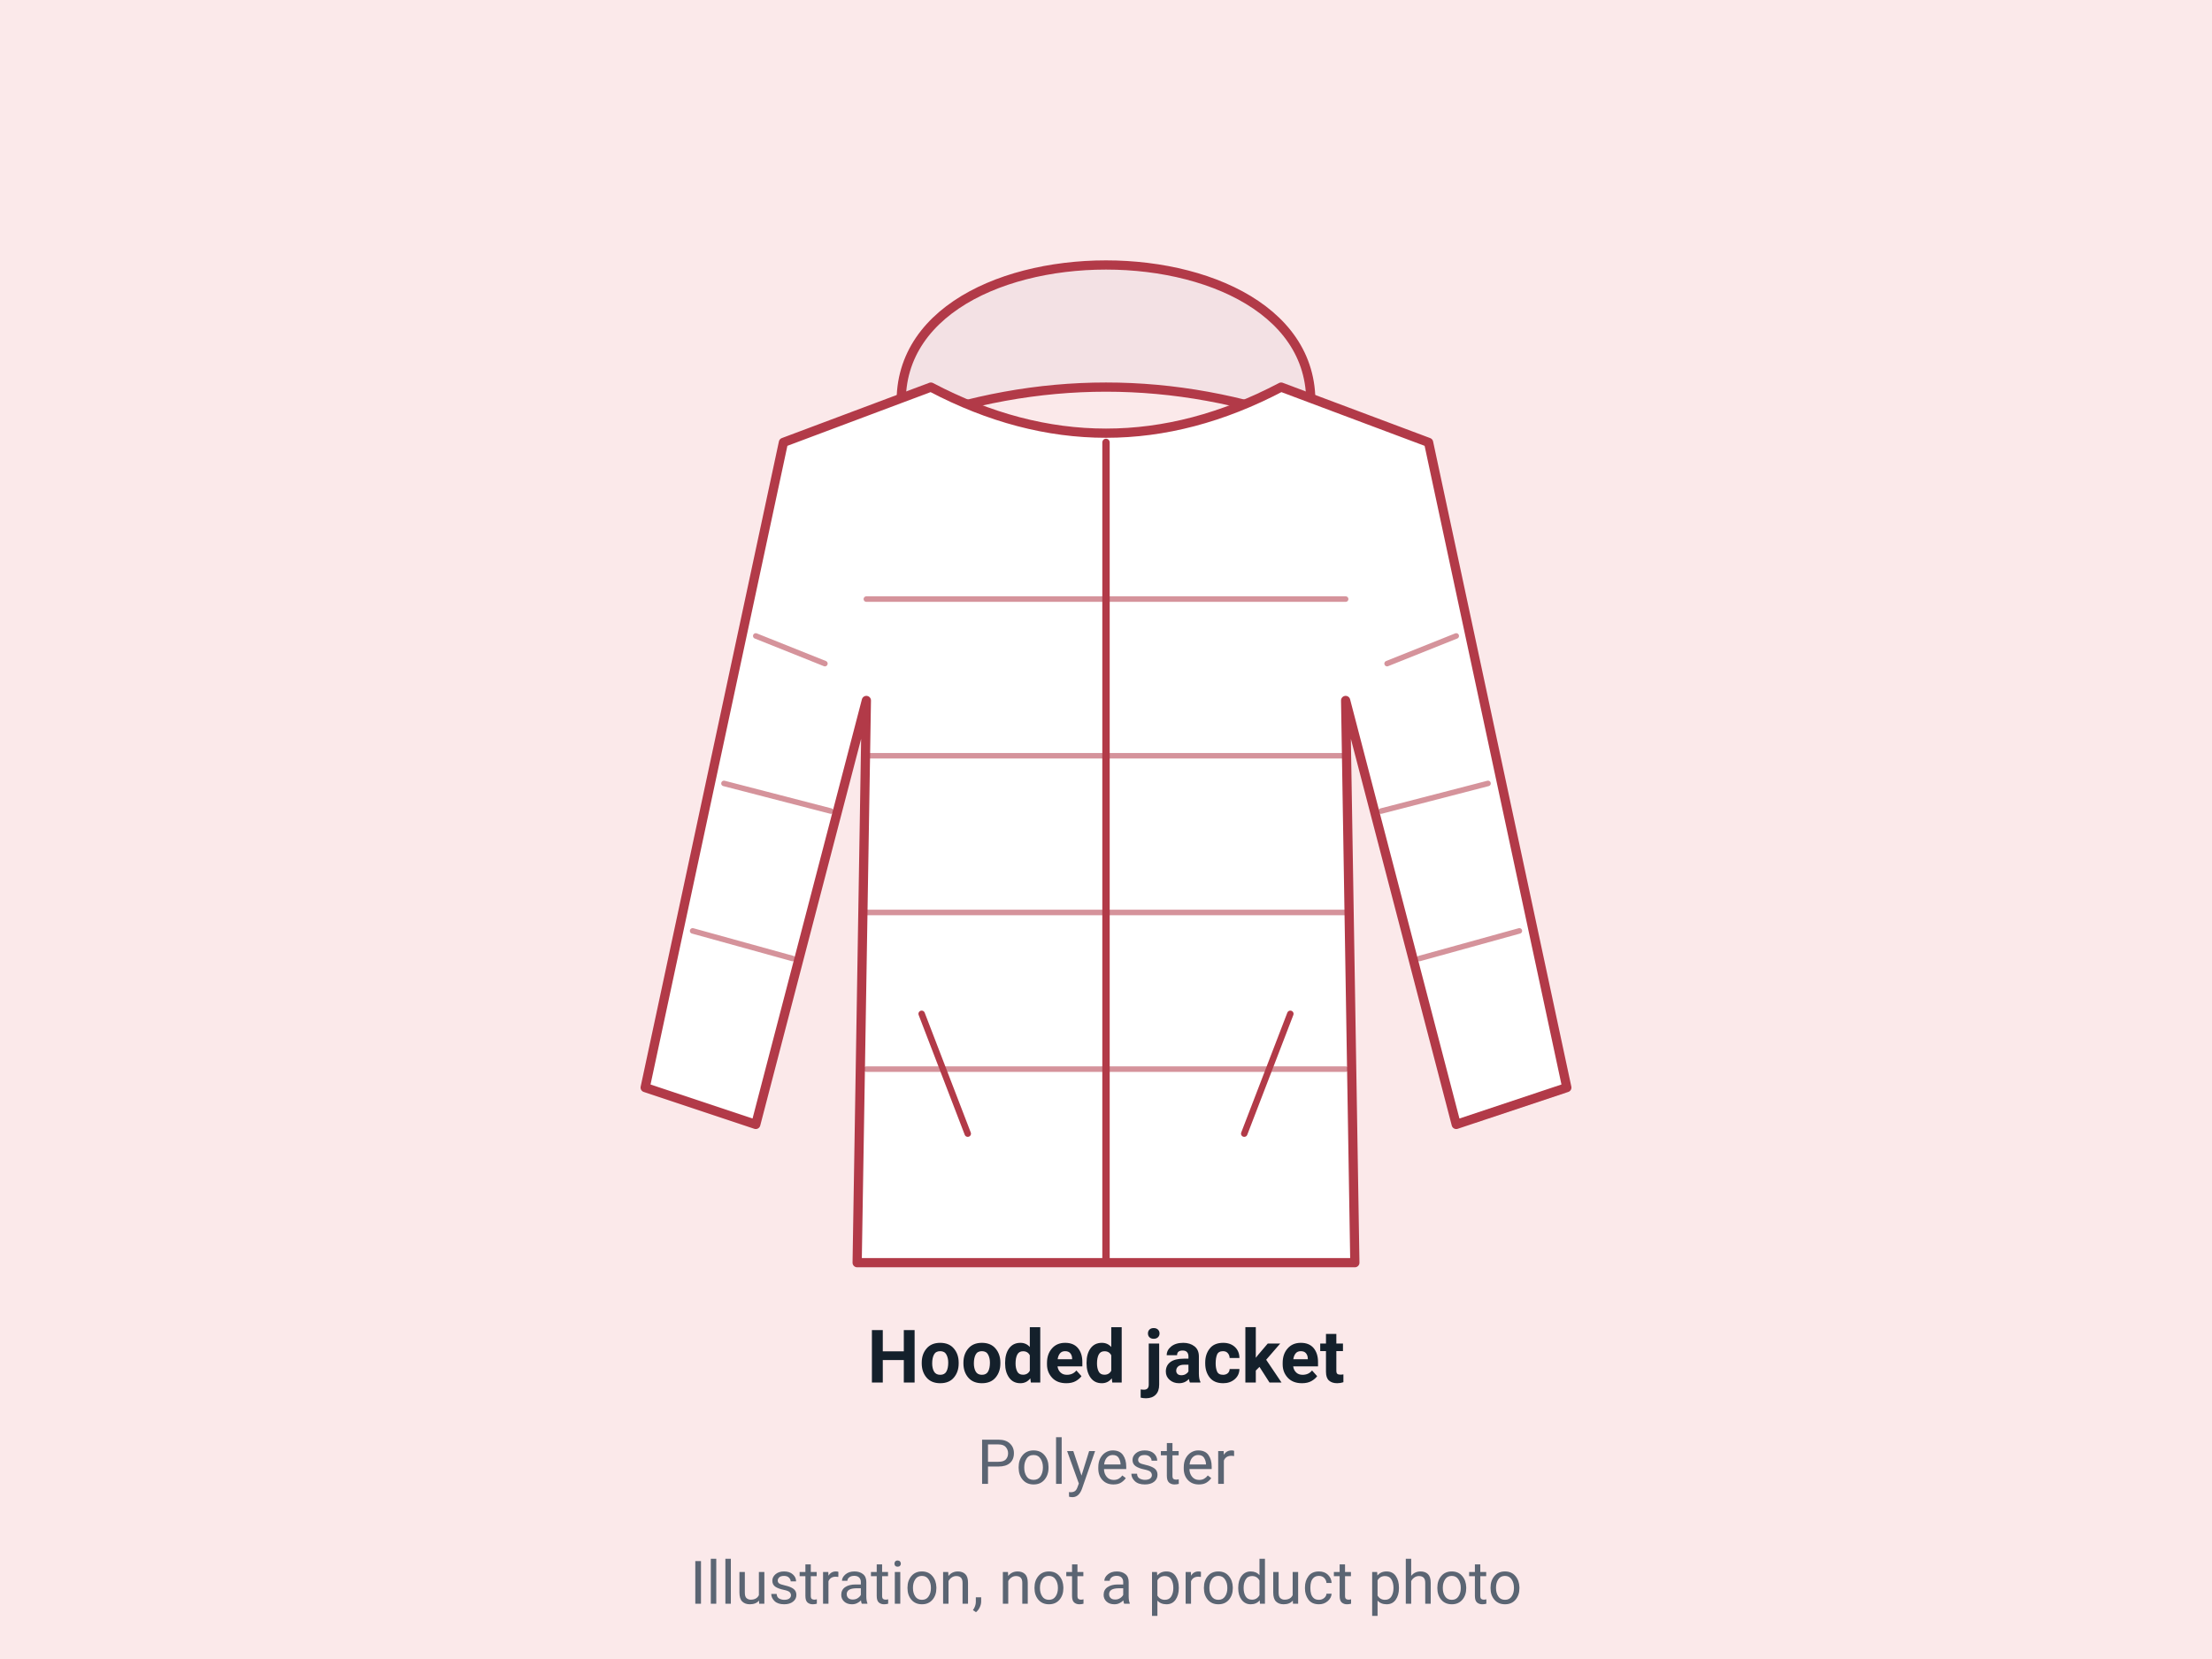
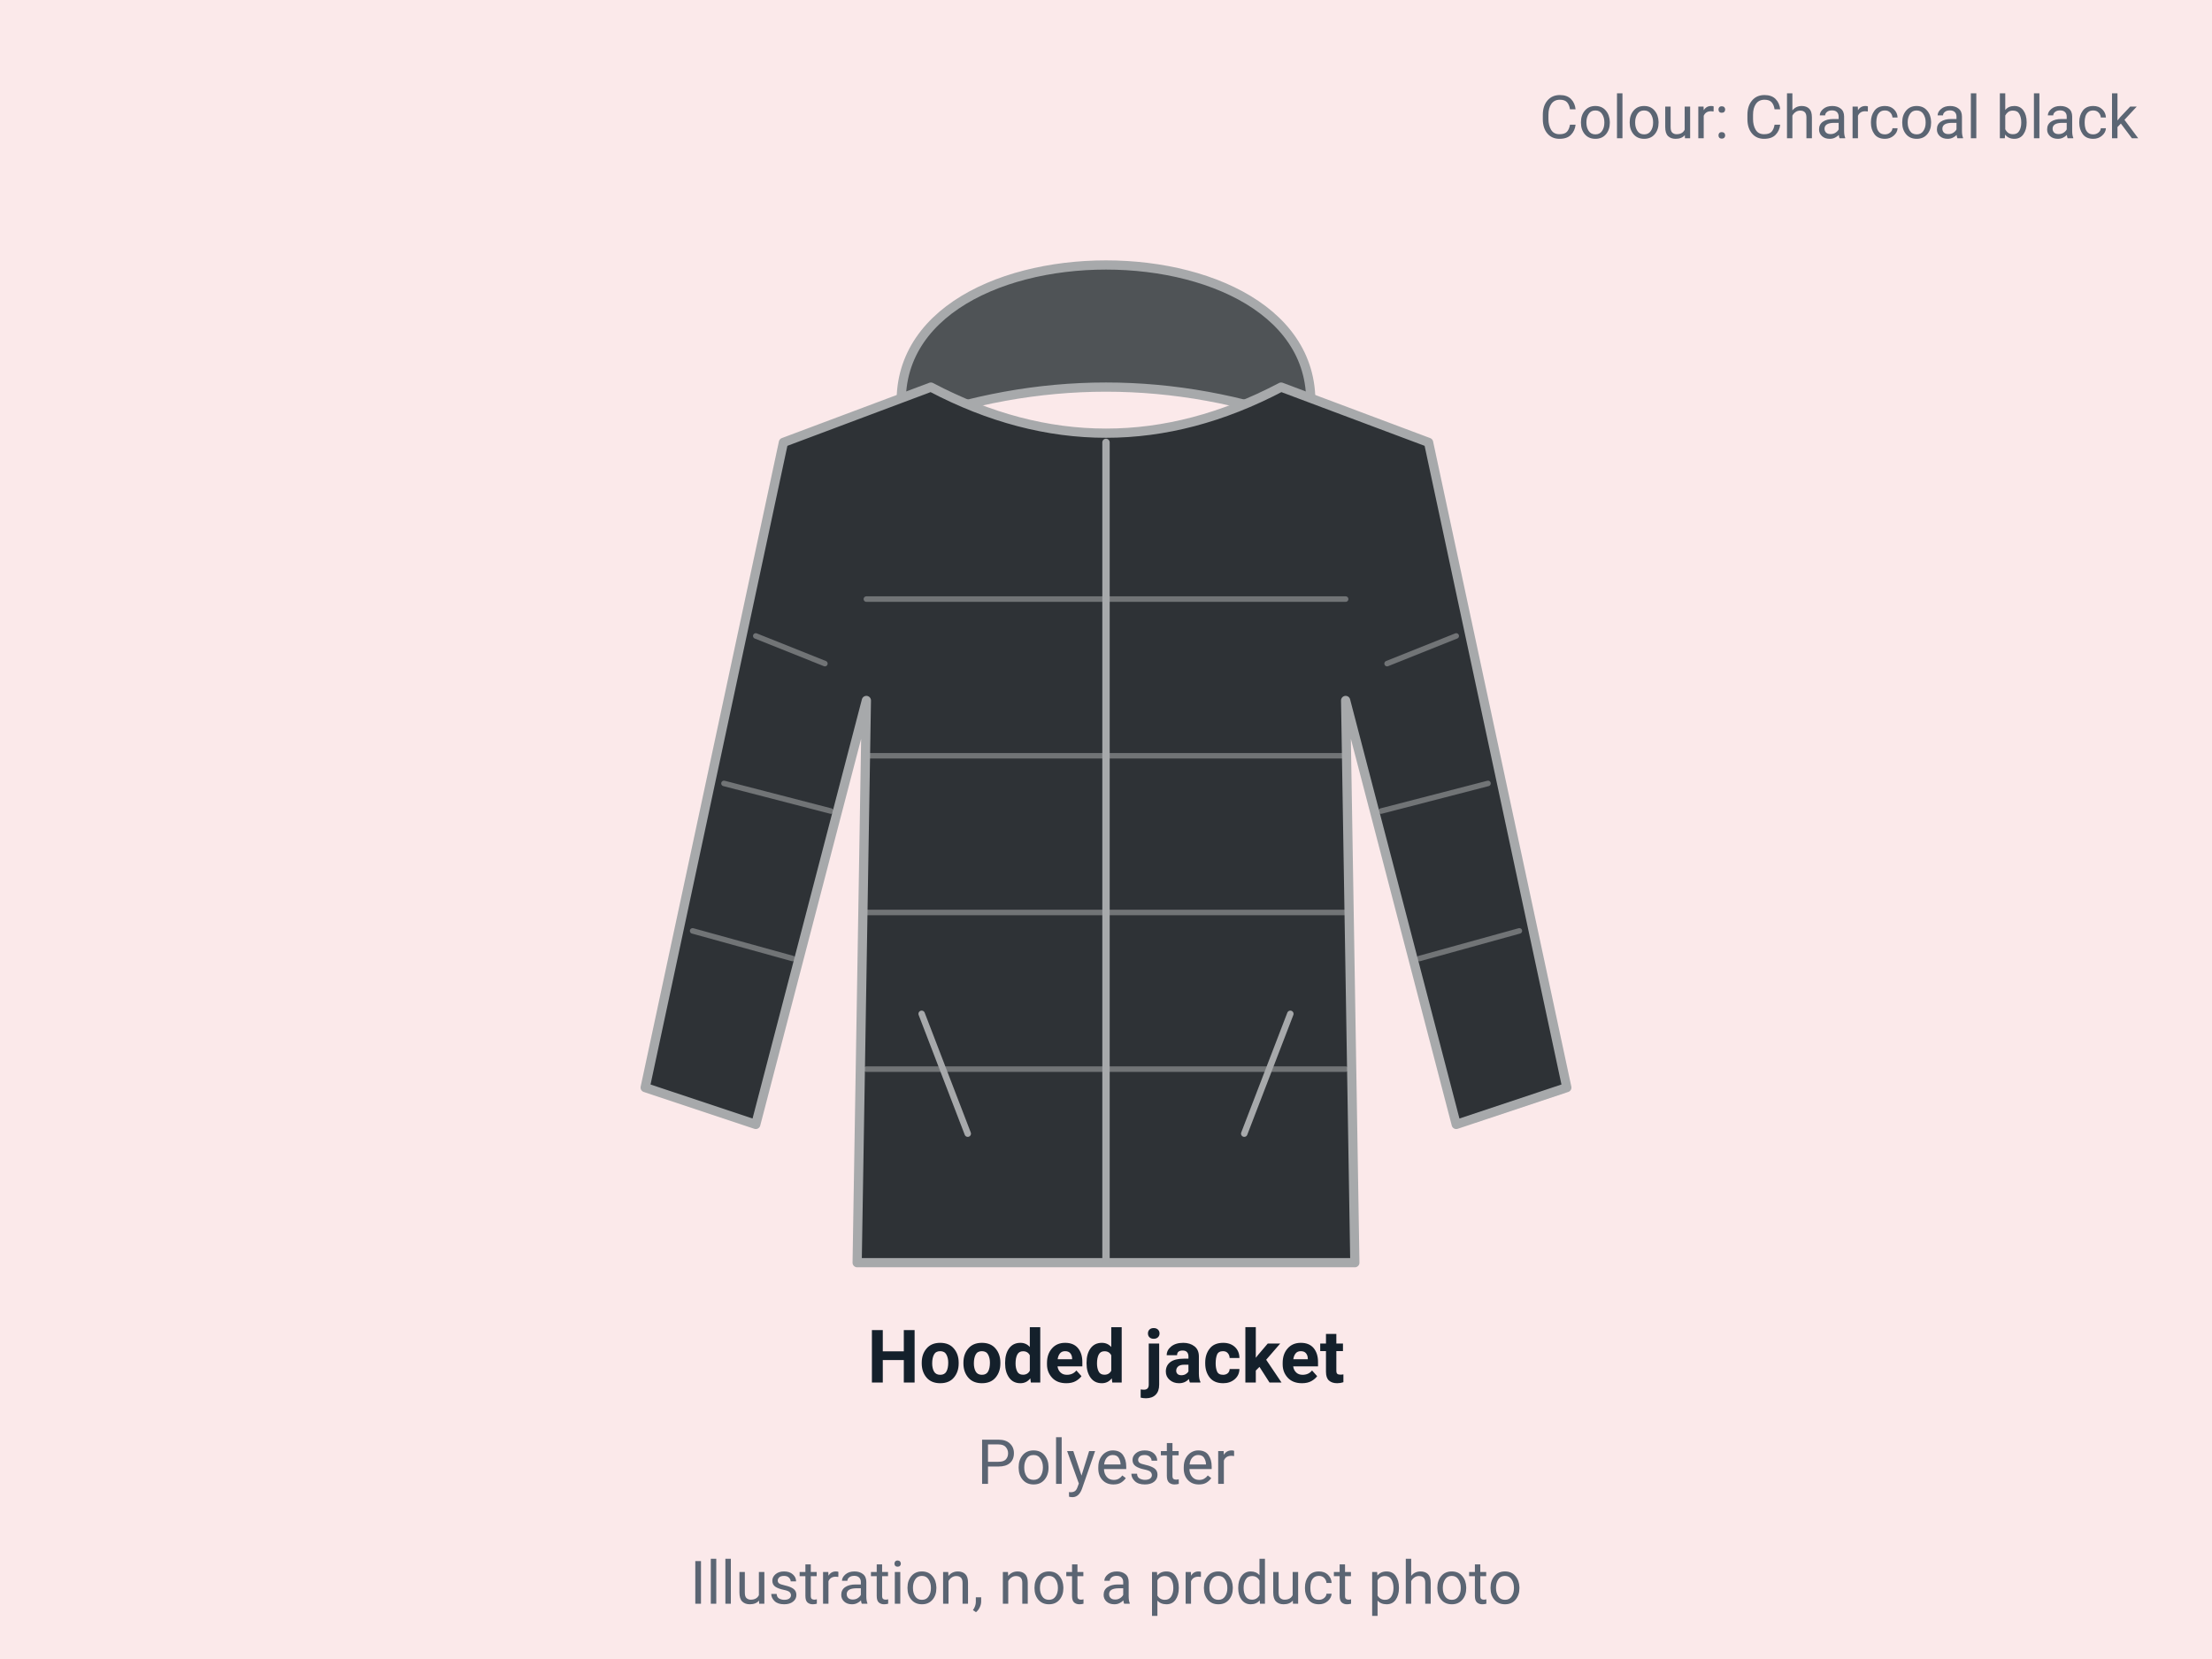
<svg xmlns="http://www.w3.org/2000/svg" viewBox="0 0 480 360" width="480" height="360" role="img">
-   <style>.k,.ks,.fs,.pk,.d,.l{fill:none;stroke-linecap:round;stroke-linejoin:round}.bg{fill:#fbe9ea}.f{fill:#ffffff}.s{fill:#f3e1e4}.p{fill:#3b4652}.k{stroke:#b23a48}.ks{stroke:#f3e1e4}.fs{stroke:#ffffff}.pk{stroke:#3b4652}.d{stroke:#c2410c}.dt{fill:#c2410c}.t{fill:#14202b}.m{fill:#5b6573}.l{stroke:#0f4c5c}.lt{fill:#0f4c5c}text{font-family:-apple-system, BlinkMacSystemFont, "Segoe UI", Roboto, Arial, sans-serif}@media (prefers-color-scheme:dark){.bg{fill:#2d1b1e}.f{fill:#1d262e}.s{fill:#483e47}.p{fill:#7d8995}.k{stroke:#f2a0aa}.ks{stroke:#483e47}.fs{stroke:#1d262e}.pk{stroke:#7d8995}.d{stroke:#fb923c}.dt{fill:#fb923c}.t{fill:#e8edf1}.m{fill:#9ba6b2}.l{stroke:#7cc4d4}.lt{fill:#7cc4d4}}</style>
+   <style>.k,.ks,.ka,.fs,.pk,.d,.l{fill:none;stroke-linecap:round;stroke-linejoin:round}.bg{fill:#fbe9ea}.f{fill:#ffffff}.s,.a{fill:#f3e1e4}.p{fill:#3b4652}.k{stroke:#b23a48}.ks,.ka{stroke:#f3e1e4}.fs{stroke:#ffffff}.pk{stroke:#3b4652}.d{stroke:#c2410c}.dt{fill:#c2410c}.t{fill:#14202b}.m{fill:#5b6573}.l{stroke:#0f4c5c}.lt{fill:#0f4c5c}text{font-family:-apple-system, BlinkMacSystemFont, "Segoe UI", Roboto, Arial, sans-serif}@media (prefers-color-scheme:dark){.bg{fill:#2d1b1e}.f{fill:#1d262e}.s,.a{fill:#483e47}.p{fill:#7d8995}.k{stroke:#f2a0aa}.ks,.ka{stroke:#483e47}.fs{stroke:#1d262e}.pk{stroke:#7d8995}.d{stroke:#fb923c}.dt{fill:#fb923c}.t{fill:#e8edf1}.m{fill:#9ba6b2}.l{stroke:#7cc4d4}.lt{fill:#7cc4d4}}.f{fill:#2e3236}.s{fill:#4f5356}.a{fill:#4f5356}.k{stroke:#a7a9ab}.fs{stroke:#2e3236}.ks{stroke:#4f5356}.ka{stroke:#4f5356}</style>
  <defs>
    <marker id="a" viewBox="0 0 10 10" refX="9" refY="5" markerWidth="6" markerHeight="6" orient="auto-start-reverse">
      <path d="M0 1 9 5 0 9z" class="dt" />
    </marker>
  </defs>
  <rect class="bg" width="100%" height="100%" />
  <g transform="translate(130 50)">
    <path d="M66 42C58 -4 162 -4 154 42Q110 26 66 42Z" class="s k" stroke-width="2" />
    <path d="M72 34L40 46L10 186L34 194L58 102L56 224H164L162 102L186 194L210 186L180 46L148 34Q110 54 72 34Z" class="f k" stroke-width="2" />
    <line x1="58" y1="80" x2="162" y2="80" class="k" stroke-width="1.2" opacity=".55" />
    <line x1="58" y1="114" x2="162" y2="114" class="k" stroke-width="1.2" opacity=".55" />
    <line x1="58" y1="148" x2="162" y2="148" class="k" stroke-width="1.2" opacity=".55" />
    <line x1="58" y1="182" x2="162" y2="182" class="k" stroke-width="1.2" opacity=".55" />
    <line x1="34" y1="88" x2="49" y2="94" class="k" stroke-width="1.2" opacity=".55" />
    <line x1="186" y1="88" x2="171" y2="94" class="k" stroke-width="1.2" opacity=".55" />
    <line x1="27.1" y1="120" x2="50.3" y2="126" class="k" stroke-width="1.2" opacity=".55" />
    <line x1="192.9" y1="120" x2="169.7" y2="126" class="k" stroke-width="1.2" opacity=".55" />
    <line x1="20.3" y1="152" x2="42" y2="158" class="k" stroke-width="1.2" opacity=".55" />
    <line x1="199.7" y1="152" x2="178" y2="158" class="k" stroke-width="1.2" opacity=".55" />
    <line x1="110" y1="46" x2="110" y2="224" class="k" stroke-width="1.6" />
    <line x1="70" y1="170" x2="80" y2="196" class="k" stroke-width="1.4" />
    <line x1="150" y1="170" x2="140" y2="196" class="k" stroke-width="1.4" />
  </g>
  <text x="240" y="300" class="t" font-size="16" font-weight="700" text-anchor="middle">Hooded jacket</text>
  <text x="240" y="322" class="m" font-size="13.5" text-anchor="middle">Polyester</text>
+   <text x="464" y="30" class="m" font-size="13" text-anchor="end">Colour: Charcoal black</text>
  <text x="240" y="348" class="m" font-size="13" text-anchor="middle">Illustration, not a product photo</text>
</svg>
